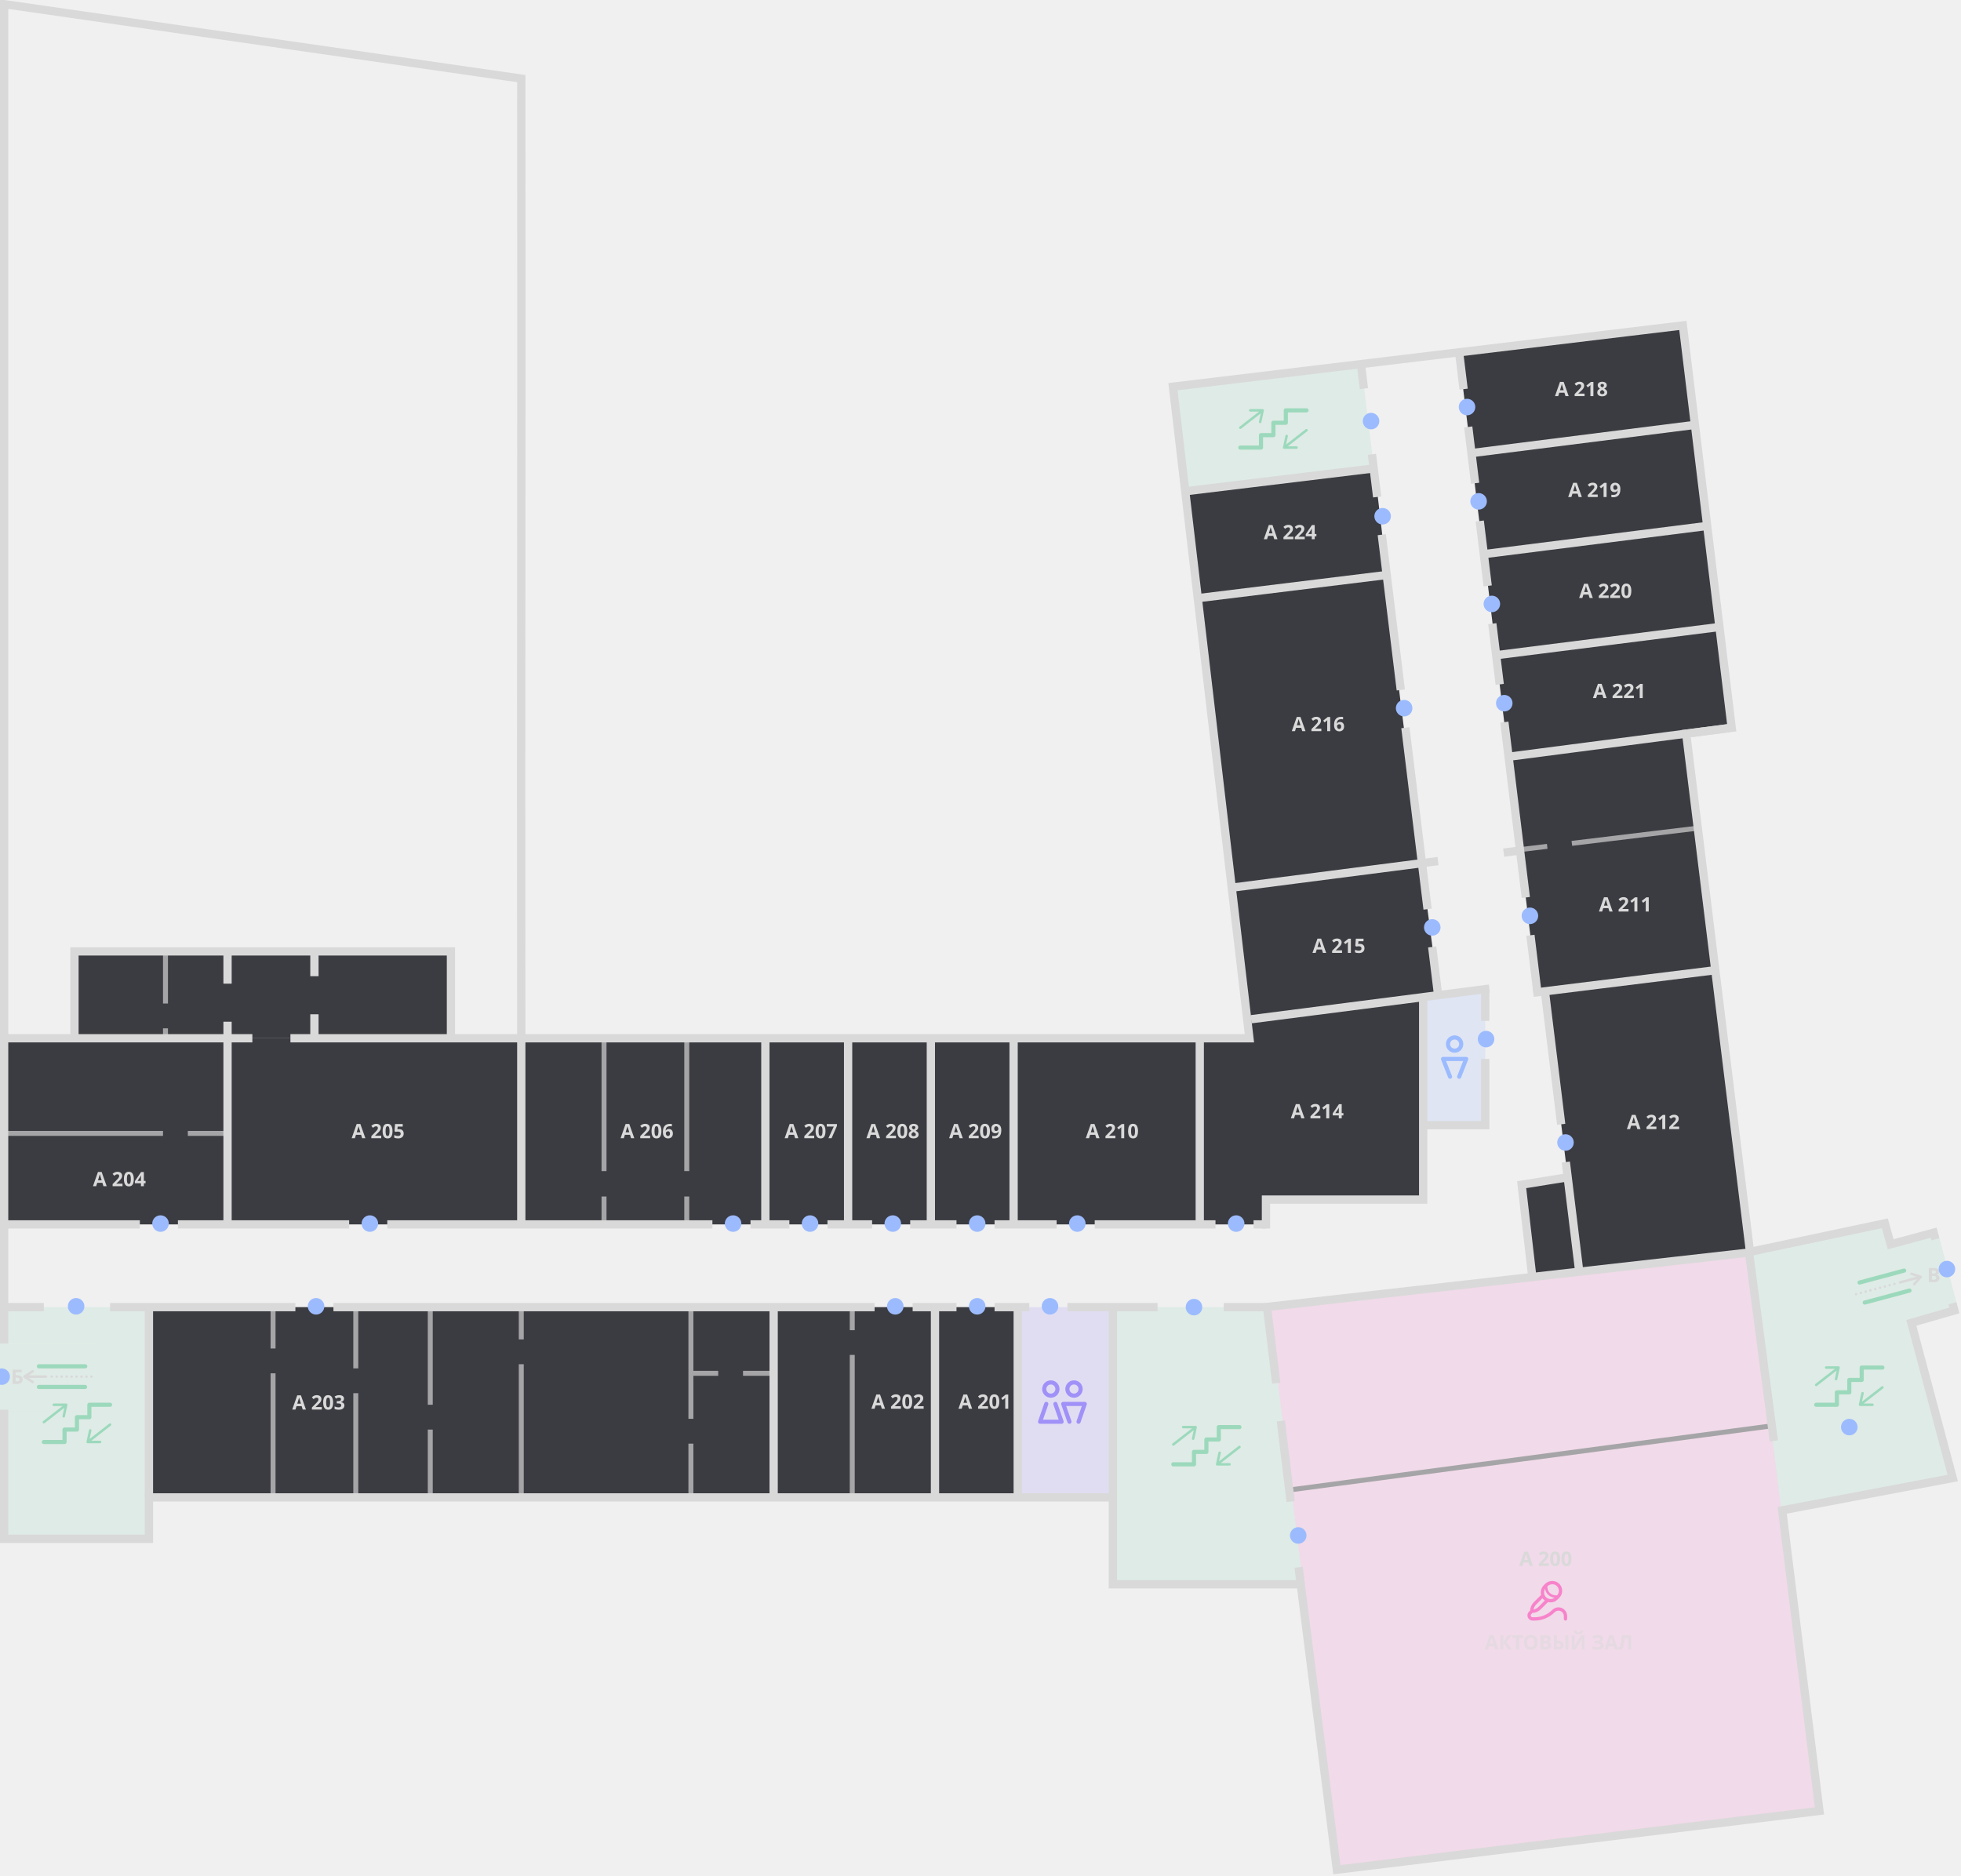
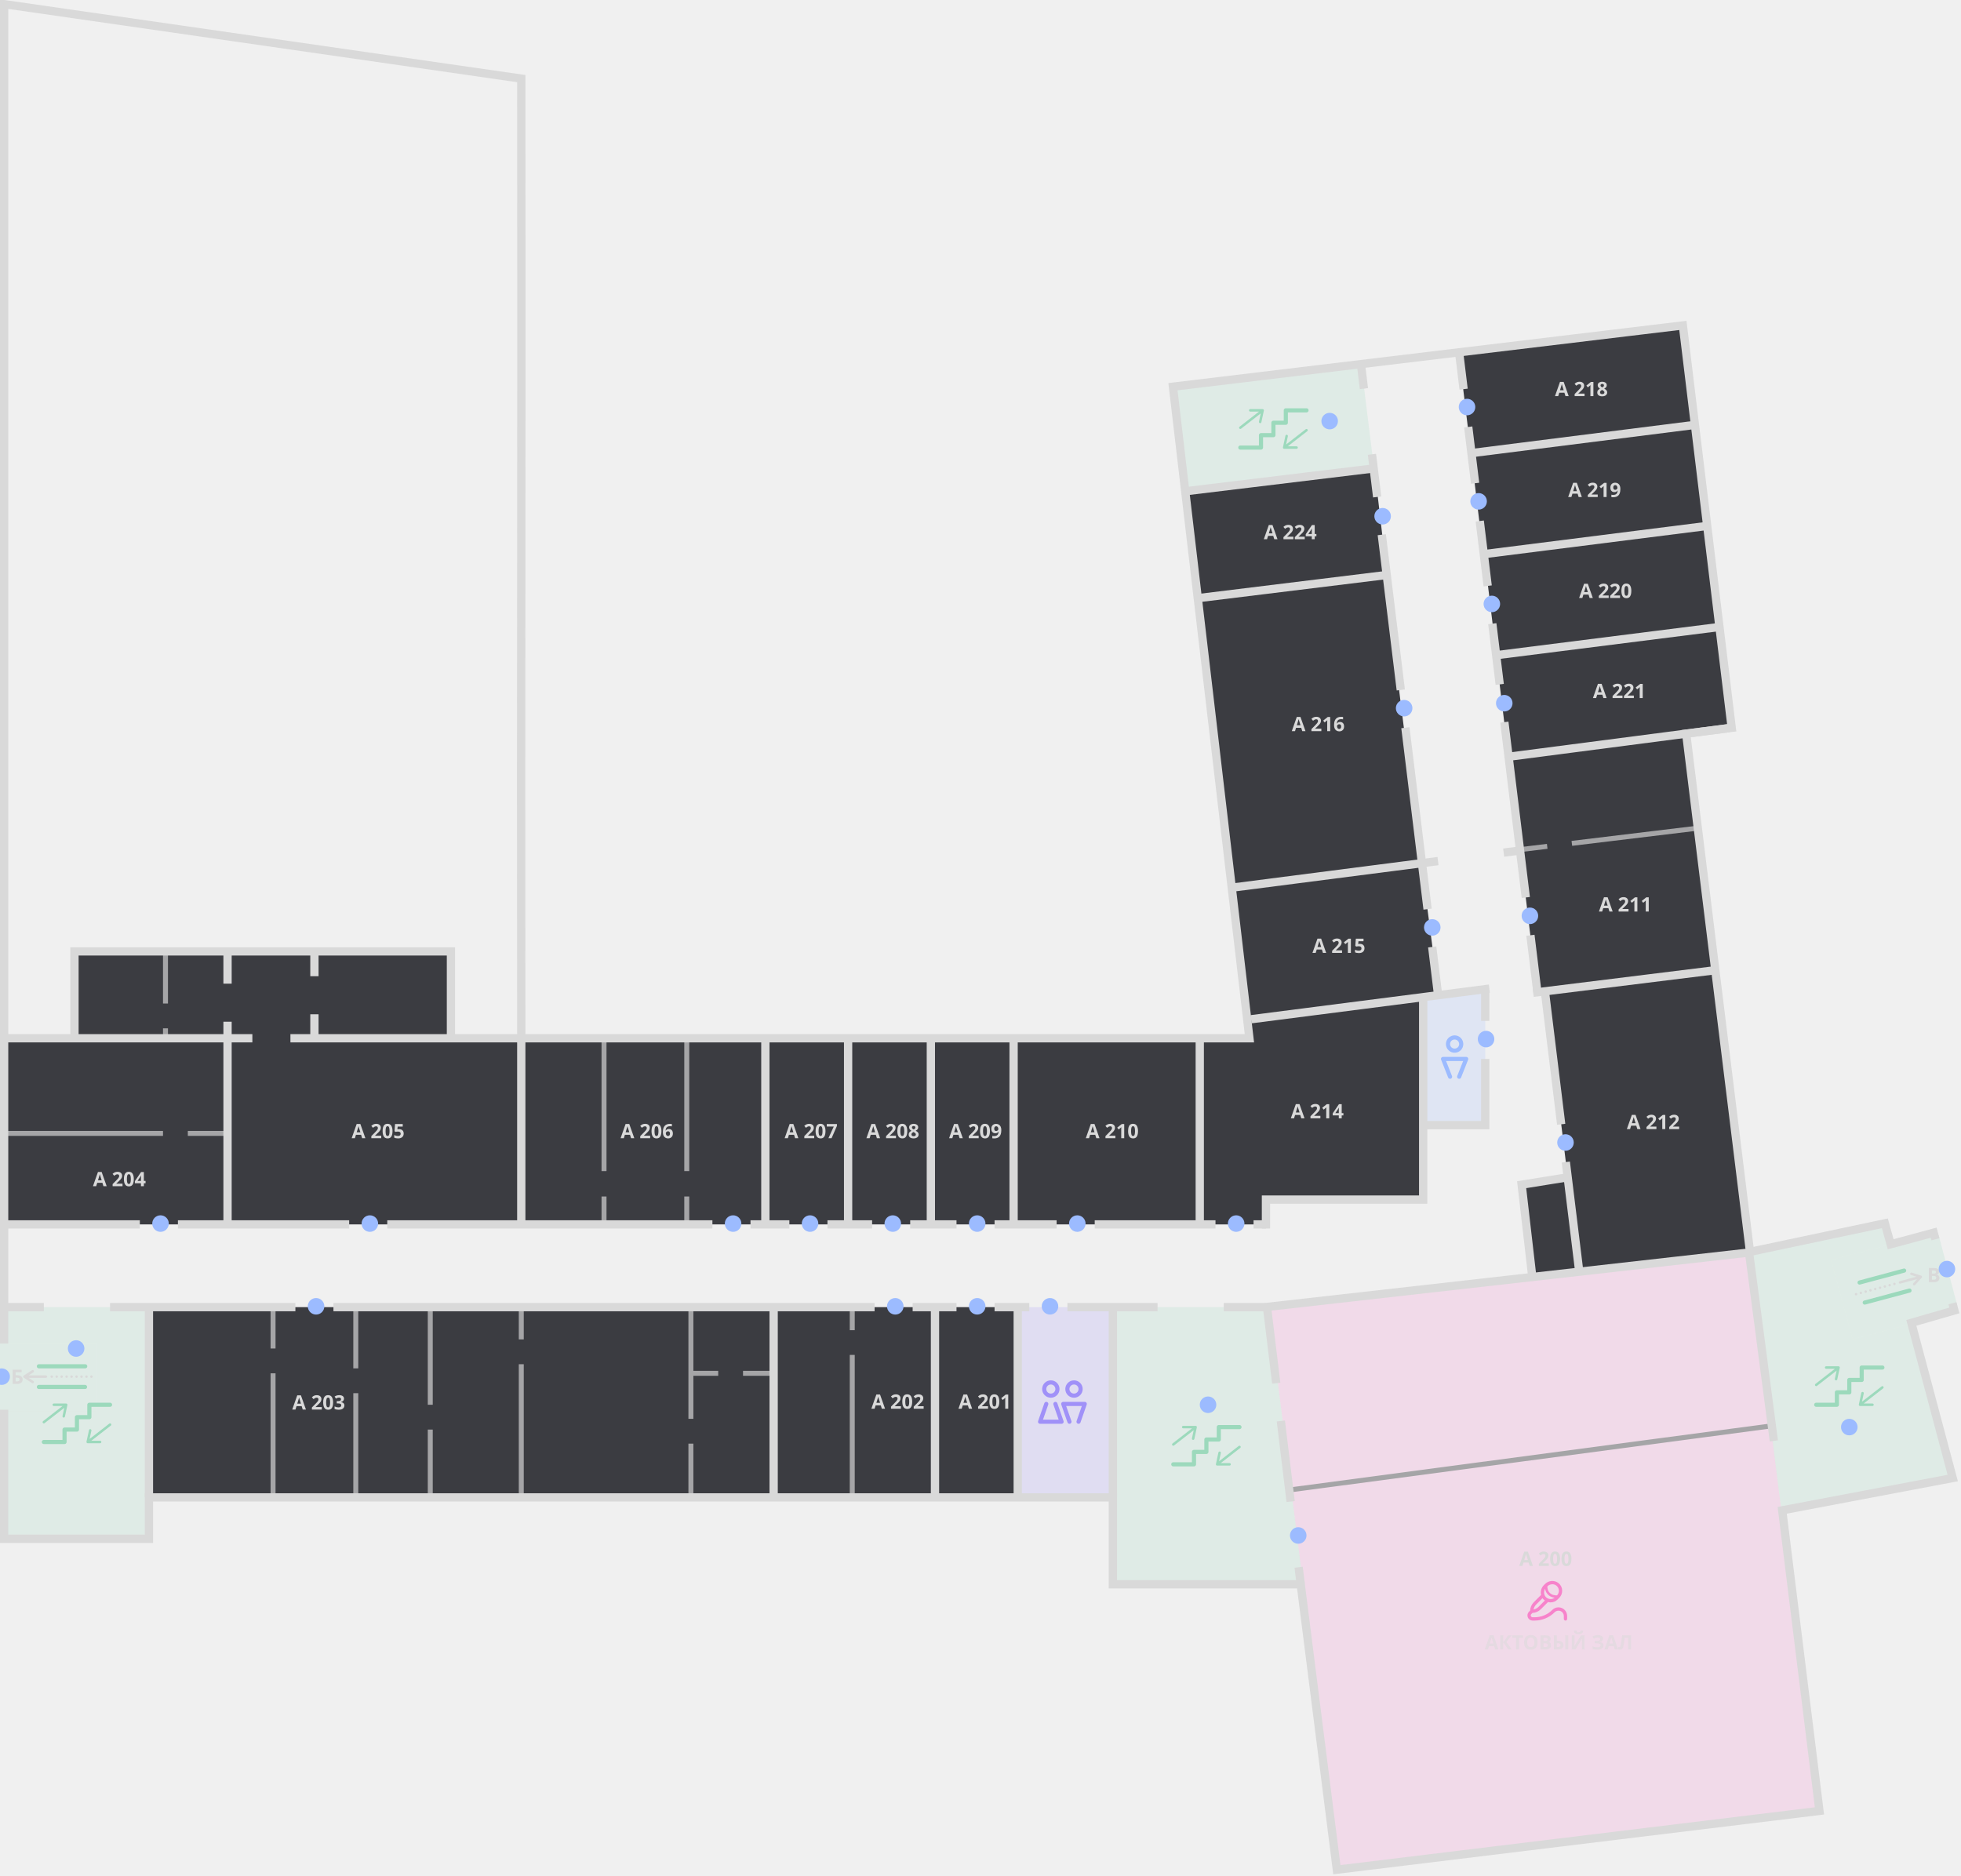
<svg xmlns="http://www.w3.org/2000/svg" width="2370" height="2267" viewBox="0 0 2370 2267" fill="none">
  <g id="A-2" clip-path="url(#clip0_1_1108)">
    <g id="Spaces">
      <path id="a-224" d="M1432.94 593.539L1661 565L1676.18 694.442L1448.18 722.44L1432.94 593.539Z" fill="#3B3C41" />
      <path id="a-2-stair-5" opacity="0.2" d="M1417 469L1645 440L1661 569L1432 597L1417 469Z" fill="#9CD9BC" />
      <path id="a-221" d="M1808 791L2076 757L2092 881L1823 914L1808 791Z" fill="#3B3C41" />
      <path id="a-220" d="M1793.95 672.214L2063.22 638.095L2078.71 757.843L1808.43 791.001L1793.95 672.214Z" fill="#3B3C41" />
      <path id="a-219" d="M1778.12 550.315L2048.22 516.095L2063.71 635.843L1792.6 669.102L1778.12 550.315Z" fill="#3B3C41" />
      <path id="a-218" d="M1763.22 428.057L2031.23 394.094L2046.71 513.843L1777.71 546.844L1763.22 428.057Z" fill="#3B3C41" />
      <rect id="a-204" x="5" y="1255" width="270" height="225" fill="#3B3C41" />
-       <rect id="a-205" x="275" y="1255" width="355" height="225" fill="#3B3C41" />
-       <rect id="!a" x="90" y="1150" width="455" height="105" fill="#3B3C41" />
+       <path id="a-205" d="M90 1149.5H545V1255H630V1480H275V1255H90V1149.5Z" fill="#3B3C41" />
      <path id="a-2-stair-4" opacity="0.2" d="M180 1580H5V1623H117V1706H5V1860H180V1580Z" fill="#9CD9BC" />
      <path id="a-2-stair-2" opacity="0.2" d="M1345 1580H1533L1575 1915H1345V1580Z" fill="#9CD9BC" />
      <path id="a-2-stair-1" opacity="0.2" d="M2113 1513L2278 1478L2285 1504L2213 1523L2239 1619L2310 1600L2359 1787L2153 1827L2113 1513Z" fill="#9CD9BC" />
      <path id="a-2-crossing-v" opacity="0.2" d="M2239 1619L2213 1523L2285 1504L2343 1493L2365.5 1578L2310 1600L2239 1619Z" fill="#9CD9BC" />
      <rect id="a-202" x="935" y="1580" width="195" height="230" fill="#3B3C41" />
      <rect id="a-201" x="1130" y="1580" width="100" height="230" fill="#3B3C41" />
      <rect id="a-2-wcu" opacity="0.2" x="1230" y="1580" width="115" height="230" fill="#A091F8" />
      <rect id="a-203" x="180" y="1580" width="755" height="230" fill="#3B3C41" />
      <rect id="a-206" x="630" y="1255" width="295" height="225" fill="#3B3C41" />
      <rect id="a-209" x="1125" y="1255" width="100" height="225" fill="#3B3C41" />
      <rect id="a-208" x="1025" y="1255" width="100" height="225" fill="#3B3C41" />
      <rect id="a-207" x="925" y="1255" width="100" height="225" fill="#3B3C41" />
      <rect id="a-210" x="1225" y="1255" width="225" height="225" fill="#3B3C41" />
      <path id="a-214" d="M1450 1255H1510L1507.17 1233.5L1720 1206V1450H1530V1480H1450V1255Z" fill="#3B3C41" />
      <path id="a-215" d="M1491 1072.26L1718.01 1044.34L1739.06 1204.52L1510 1233L1491 1072.26Z" fill="#3B3C41" />
      <path id="a-216" d="M1446.36 723.716L1673.36 695.73L1717.74 1045.93L1488.73 1074.83L1446.36 723.716Z" fill="#3B3C41" />
      <path id="a-211" d="M1823.21 914.66L2037.15 887.198L2072 1174L1857.98 1199.82L1823.21 914.66Z" fill="#3B3C41" />
      <path id="a-212" d="M1867.36 1199.7L2072.37 1174.79L2113.81 1513.59L1908.8 1538.49L1867.36 1199.7Z" fill="#3B3C41" />
      <path id="a-200" opacity="0.2" d="M1533 1580L2113.56 1513.37L2198.56 2188.87L1618 2260L1533 1580Z" fill="#F783CB" />
      <path id="!Rectangle 109" d="M1840 1432L1894.5 1423L1909.5 1535.5L1852.5 1544.5L1840 1432Z" fill="#3B3C41" />
      <path id="a-2-wcm" opacity="0.2" d="M1720 1206.5L1795 1196.5V1360H1720V1206.5Z" fill="#9CBBFF" />
      <path id="a-2-crossing-b" opacity="0.2" d="M0 1623H117V1706H0V1623Z" fill="#9CD9BC" />
    </g>
    <g id="Walls">
      <path id="Subtract" fill-rule="evenodd" clip-rule="evenodd" d="M1900.05 1022.4L2052.36 1003.98L2051.64 998.022L1899.32 1016.44L1900.05 1022.4ZM1870.27 1026L1869.54 1020.04L1836.64 1024.02L1837.36 1029.98L1870.27 1026Z" fill="#A5A5A7" />
      <path id="Subtract_2" fill-rule="evenodd" clip-rule="evenodd" d="M1027 1637.74V1810H1033V1637.74H1027ZM1027 1607.87H1033V1580H1027V1607.87Z" fill="#A5A5A7" />
      <path id="Subtract_3" fill-rule="evenodd" clip-rule="evenodd" d="M868 1663V1657H835V1663H868ZM898 1663H935V1657H898V1663Z" fill="#A5A5A7" />
      <path id="Subtract_4" fill-rule="evenodd" clip-rule="evenodd" d="M832 1745V1810H838V1745H832ZM832 1715H838V1580H832V1715Z" fill="#A5A5A7" />
      <path id="Subtract_5" fill-rule="evenodd" clip-rule="evenodd" d="M427 1684V1810H433V1684H427ZM427 1654H433V1580H427V1654Z" fill="#A5A5A7" />
      <path id="Subtract_6" fill-rule="evenodd" clip-rule="evenodd" d="M327 1660V1810H333V1660H327ZM327 1630H333V1580H327V1630Z" fill="#A5A5A7" />
      <path id="Subtract_7" fill-rule="evenodd" clip-rule="evenodd" d="M517 1728V1810H523V1728H517ZM517 1698H523V1580H517V1698Z" fill="#A5A5A7" />
      <path id="Subtract_8" fill-rule="evenodd" clip-rule="evenodd" d="M627 1649V1810H633V1649H627ZM627 1619H633V1580H627V1619Z" fill="#A5A5A7" />
      <path id="Subtract_9" fill-rule="evenodd" clip-rule="evenodd" d="M197 1373V1367H5V1373H197ZM227 1373H275V1367H227V1373Z" fill="#A5A5A7" />
      <path id="Subtract_10" fill-rule="evenodd" clip-rule="evenodd" d="M197 1243L197 1255H203L203 1243H197ZM197 1213H203L203 1150H197L197 1213Z" fill="#A5A5A7" />
      <path id="Vector 212" d="M2114 1514L1529 1580" stroke="#D9D9D9" stroke-width="10" />
      <path id="Vector 248" d="M2141 1723.5L1558.5 1801" stroke="#A5A5A7" stroke-width="6" />
      <path id="Vector 202" d="M180 1580V1810" stroke="#D9D9D9" stroke-width="10" />
      <path id="Vector 240" d="M935 1580V1810" stroke="#D9D9D9" stroke-width="10" />
      <path id="Vector 210" d="M1230 1580V1810" stroke="#D9D9D9" stroke-width="10" />
      <path id="Vector 211" d="M1345 1580V1810" stroke="#D9D9D9" stroke-width="10" />
      <path id="Vector 200" d="M630 1255V1480" stroke="#D9D9D9" stroke-width="10" />
      <path id="Vector 198" d="M1450 1255V1480" stroke="#D9D9D9" stroke-width="10" />
      <path id="Vector 228" d="M1512 1232L1800 1195" stroke="#D9D9D9" stroke-width="10" />
      <path id="Subtract_11" fill-rule="evenodd" clip-rule="evenodd" d="M270 1480V1235H280V1480H270ZM280 1189H270V1150H280V1189Z" fill="#D9D9D9" />
      <path id="Subtract_12" fill-rule="evenodd" clip-rule="evenodd" d="M305 1250V1260H5V1250H305ZM351 1250V1260L630 1260V1250H351Z" fill="#D9D9D9" />
      <path id="Subtract_13" fill-rule="evenodd" clip-rule="evenodd" d="M1125 1810V1580H1135V1810H1125Z" fill="#D9D9D9" />
      <path id="Subtract_14" fill-rule="evenodd" clip-rule="evenodd" d="M1399 1585V1575H1290V1585H1399ZM1479 1585H1530V1575H1479V1585ZM1244 1575V1585H1202V1575H1244ZM1057 1585V1575H403V1585H1057ZM1103 1585H1156V1575H1103V1585ZM357 1585V1575H133V1585H357ZM53 1575V1585H5V1575H53Z" fill="#D9D9D9" />
      <path id="Subtract_15" fill-rule="evenodd" clip-rule="evenodd" d="M727 1446.25V1480H733V1446.25H727ZM727 1415.57H733V1255H727V1415.57Z" fill="#A5A5A7" />
      <path id="Subtract_16" fill-rule="evenodd" clip-rule="evenodd" d="M827 1446.25V1480H833V1446.25H827ZM827 1415.57H833V1255H827V1415.57Z" fill="#A5A5A7" />
      <path id="Subtract_17" fill-rule="evenodd" clip-rule="evenodd" d="M920 1480V1255H930V1480H920Z" fill="#D9D9D9" />
      <path id="Vector 195" d="M1025 1255V1480" stroke="#D9D9D9" stroke-width="10" />
      <path id="Vector 330" d="M1125 1255V1480" stroke="#D9D9D9" stroke-width="10" />
      <path id="Vector 331" d="M1225 1255V1480" stroke="#D9D9D9" stroke-width="10" />
      <path id="Subtract_18" fill-rule="evenodd" clip-rule="evenodd" d="M1277 1485V1475H1274.18H1271.09H1268H1264.92H1261.84H1258.77H1255.7H1252.63H1249.57H1246.51H1243.45H1240.4H1237.35H1234.31H1231.27H1228.23H1225.2H1222.17H1219.15H1216.13H1213.11H1210.1H1207.09H1204.08H1202V1485H1204.08H1207.09H1210.1H1213.11H1216.13H1219.15H1222.17H1225.2H1228.23H1231.27H1234.31H1237.35H1240.4H1243.45H1246.51H1249.57H1252.63H1255.7H1258.77H1261.84H1264.92H1268H1271.09H1274.18H1277ZM1323.04 1485H1324.23H1327.39H1330.56H1333.74H1336.92H1340.1H1343.29H1346.48H1349.68H1352.88H1356.09H1359.3H1362.52H1365.74H1368.97H1372.2H1375.44H1378.68H1381.92H1385.18H1388.43H1391.69H1394.96H1398.23H1401.51H1404.79H1408.08H1411.37H1414.66H1417.97H1421.27H1424.59H1427.9H1431.23H1434.55H1437.89H1441.23H1444.57H1447.92H1451.28H1454.64H1458H1461.38H1464.75H1468.14H1469V1475H1468.14H1464.75H1461.38H1458H1454.64H1451.28H1447.92H1444.57H1441.23H1437.89H1434.55H1431.23H1427.9H1424.59H1421.27H1417.97H1414.66H1411.37H1408.08H1404.79H1401.51H1398.23H1394.96H1391.69H1388.43H1385.18H1381.92H1378.68H1375.44H1372.2H1368.97H1365.74H1362.52H1359.3H1356.09H1352.88H1349.68H1346.48H1343.29H1340.1H1336.92H1333.74H1330.56H1327.39H1324.23H1323.04V1485ZM1516.09 1485H1515V1475H1516.09H1519.56H1523.03H1526.51H1530V1485H1526.51H1523.03H1519.56H1516.09ZM1156 1485V1475H1153.52H1150.58H1147.64H1144.7H1141.76H1138.83H1135.9H1132.98H1130.06H1127.14H1124.22H1121.31H1118.4H1115.49H1112.59H1109.68H1106.79H1103.89H1101H1100.04V1485H1101H1103.89H1106.79H1109.68H1112.59H1115.49H1118.4H1121.31H1124.22H1127.14H1130.06H1132.98H1135.9H1138.83H1141.76H1144.7H1147.64H1150.58H1153.52H1156ZM169 1475V1485H166.031H162.799H159.563H156.321H153.075H149.824H146.568H143.307H140.041H136.769H133.493H130.212H126.925H123.633H120.336H117.034H113.727H110.415H107.097H103.774H100.445H97.112H93.773H90.428H87.078H83.723H80.362H76.996H73.624H70.247H66.864H63.476H60.082H56.683H53.278H49.867H46.45H43.028H39.6H36.166H32.727H29.282H25.83H22.373H18.91H15.442H11.967H8.487H5V1475H8.487H11.967H15.442H18.91H22.373H25.83H29.282H32.727H36.166H39.6H43.028H46.45H49.867H53.278H56.683H60.082H63.476H66.864H70.247H73.624H76.996H80.362H83.723H87.078H90.428H93.773H97.112H100.445H103.774H107.097H110.415H113.727H117.034H120.336H123.633H126.925H130.212H133.493H136.769H140.041H143.307H146.568H149.824H153.075H156.321H159.563H162.799H166.031H169ZM217.088 1485H215.037V1475H217.088H220.24H223.388H226.531H229.669H232.804H235.933H239.059H242.18H245.297H248.41H251.518H254.622H257.722H260.817H263.909H266.996H270.08H273.159H276.234H279.305H282.372H285.435H288.494H291.549H294.6H297.648H300.691H303.73H306.766H309.798H312.826H315.85H318.871H321.888H324.901H327.91H330.916H333.918H336.917H339.912H342.903H345.891H348.876H351.857H354.834H357.808H360.779H363.746H366.71H369.671H372.628H375.582H378.532H381.48H384.424H387.365H390.302H393.237H396.168H399.097H402.022H404.944H407.863H410.78H413.693H416.603H419.51H422V1485H419.51H416.603H413.693H410.78H407.863H404.944H402.022H399.097H396.168H393.237H390.302H387.365H384.424H381.48H378.532H375.582H372.628H369.671H366.71H363.746H360.779H357.808H354.834H351.857H348.876H345.891H342.903H339.912H336.917H333.918H330.916H327.91H324.901H321.888H318.871H315.85H312.826H309.798H306.766H303.73H300.691H297.648H294.6H291.549H288.494H285.435H282.372H279.305H276.234H273.159H270.08H266.996H263.909H260.817H257.722H254.622H251.518H248.41H245.297H242.18H239.059H235.933H232.804H229.669H226.531H223.388H220.24H217.088ZM468.037 1485H468.505H471.363H474.218H477.072H479.922H482.771H485.617H488.46H491.301H494.14H496.976H499.811H502.643H505.472H508.3H511.125H513.948H516.769H519.588H522.404H525.219H528.032H530.842H533.651H536.457H539.262H542.064H544.865H547.664H550.461H553.256H556.049H558.841H561.63H564.418H567.204H569.989H572.772H575.553H578.332H581.11H583.886H586.661H589.434H592.206H594.976H597.745H600.512H603.278H606.042H608.805H611.567H614.327H617.086H619.844H622.601H625.356H628.11H630.863H633.614H636.365H639.114H641.863H644.61H647.356H650.101H652.845H655.588H658.331H661.072H663.812H666.552H669.29H672.028H674.765H677.501H680.236H682.971H685.705H688.438H691.17H693.902H696.633H699.364H702.094H704.824H707.552H710.281H713.009H715.736H718.463H721.19H723.916H726.642H729.367H732.092H734.817H737.542H740.266H742.99H745.714H748.438H751.161H753.885H756.608H759.331H762.054H764.777H767.5H770.223H772.946H775.669H778.392H781.115H783.839H786.562H789.286H792.01H794.734H797.458H800.183H802.908H805.633H808.358H811.084H813.81H816.537H819.264H821.991H824.719H827.448H830.176H832.906H835.636H838.367H841.098H843.83H846.562H849.295H852.029H854.764H857.499H860.235H861V1475H860.235H857.499H854.764H852.029H849.295H846.562H843.83H841.098H838.367H835.636H832.906H830.176H827.448H824.719H821.991H819.264H816.537H813.81H811.084H808.358H805.633H802.908H800.183H797.458H794.734H792.01H789.286H786.562H783.839H781.115H778.392H775.669H772.946H770.223H767.5H764.777H762.054H759.331H756.608H753.885H751.161H748.438H745.714H742.99H740.266H737.542H734.817H732.092H729.367H726.642H723.916H721.19H718.463H715.736H713.009H710.281H707.552H704.824H702.094H699.364H696.633H693.902H691.17H688.438H685.705H682.971H680.236H677.501H674.765H672.028H669.29H666.552H663.812H661.072H658.331H655.588H652.845H650.101H647.356H644.61H641.863H639.114H636.365H633.614H630.863H628.11H625.356H622.601H619.844H617.086H614.327H611.567H608.805H606.042H603.278H600.512H597.745H594.976H592.206H589.434H586.661H583.886H581.11H578.332H575.553H572.772H569.989H567.204H564.418H561.63H558.841H556.049H553.256H550.461H547.664H544.865H542.064H539.262H536.457H533.651H530.842H528.032H525.219H522.404H519.588H516.769H513.948H511.125H508.3H505.472H502.643H499.811H496.976H494.14H491.301H488.46H485.617H482.771H479.922H477.072H474.218H471.363H468.505H468.037V1485ZM1054 1475V1485H1052.23H1049.38H1046.54H1043.7H1040.86H1038.02H1035.19H1032.36H1029.53H1026.7H1023.88H1021.05H1018.23H1015.41H1012.6H1009.78H1006.97H1004.16H1001.35H1000.04V1475H1001.35H1004.16H1006.97H1009.78H1012.6H1015.41H1018.23H1021.05H1023.88H1026.7H1029.53H1032.36H1035.19H1038.02H1040.86H1043.7H1046.54H1049.38H1052.23H1054ZM954 1485V1475H953.89H951.114H948.339H945.566H942.794H940.024H937.255H934.488H931.722H928.958H926.195H923.433H920.673H917.914H915.156H912.399H909.644H907.037V1485H909.644H912.399H915.156H917.914H920.673H923.433H926.195H928.958H931.722H934.488H937.255H940.024H942.794H945.566H948.339H951.114H953.89H954Z" fill="#D9D9D9" />
      <path id="Subtract_19" fill-rule="evenodd" clip-rule="evenodd" d="M2149.34 1822.35L2150.09 1828L2160 1826.7L2159.26 1821.03L2149.34 1822.35ZM2138.83 1742.32L2148.74 1741L2118.91 1514L2109 1515.3L2138.83 1742.32Z" fill="#D9D9D9" />
      <path id="Vector 242" d="M1808 792L2077 758" stroke="#D9D9D9" stroke-width="10" />
      <path id="Vector 332" d="M1792 670L2061 636" stroke="#D9D9D9" stroke-width="10" />
      <path id="Vector 333" d="M1776 548L2045 514" stroke="#D9D9D9" stroke-width="10" />
      <path id="Vector 246" d="M1448 723L1676 695" stroke="#D9D9D9" stroke-width="10" />
      <path id="Vector 247" d="M1431 594L1662 566" stroke="#D9D9D9" stroke-width="10" />
      <path id="Vector 243" d="M1821 915L2090 880" stroke="#D9D9D9" stroke-width="10" />
      <path id="Vector 244" d="M1853 1200L2071 1173" stroke="#D9D9D9" stroke-width="10" />
      <path id="Subtract_20" fill-rule="evenodd" clip-rule="evenodd" d="M1817.9 1035.58L1837.03 1033.11L1835.75 1023.19L1816.68 1025.65L1817.9 1035.58ZM1738.56 1045.81L1737.34 1035.88L1489.36 1067.85L1490.64 1077.77L1738.56 1045.81Z" fill="#D9D9D9" />
      <path id="Subtract_21" fill-rule="evenodd" clip-rule="evenodd" d="M1687.97 834.587L1665.02 646.93L1674.95 645.712L1697.9 833.368L1687.97 834.587ZM1725.95 1145.19L1733.04 1203.11L1742.96 1201.89L1735.88 1143.97L1725.95 1145.19ZM1720.37 1099.54L1730.3 1098.32L1703.48 879.016L1693.55 880.235L1720.37 1099.54ZM1669.37 600.064L1659.44 601.282L1653.14 549.741L1663.06 548.523L1669.37 600.064ZM1653.36 469.135L1643.43 470.353L1640.04 442.607L1649.96 441.393L1653.36 469.135Z" fill="#D9D9D9" />
      <path id="Subtract_22" fill-rule="evenodd" clip-rule="evenodd" d="M1813.14 873.486L1839.07 1085.45L1849 1084.23L1823.07 872.267L1813.14 873.486ZM1853.04 1199.61L1844.66 1131.1L1854.58 1129.88L1862.96 1198.39L1853.04 1199.61ZM1807.56 827.838L1817.48 826.619L1808.51 753.258L1798.58 754.476L1807.56 827.838ZM1793 708.829L1802.93 707.61L1793.33 629.157L1783.4 630.376L1793 708.829ZM1779.42 515.442L1787.74 583.509L1777.82 584.728L1769.49 516.661L1779.42 515.442ZM1763.91 471.013L1773.83 469.794L1768.46 425.893L1758.54 427.107L1763.91 471.013Z" fill="#D9D9D9" />
      <path id="Subtract_23" fill-rule="evenodd" clip-rule="evenodd" d="M1891.76 1358.39L1871.96 1196.89L1862.04 1198.11L1881.84 1359.6L1891.76 1358.39ZM1897.36 1404.02L1887.43 1405.24L1903.54 1536.61L1913.46 1535.39L1897.36 1404.02Z" fill="#D9D9D9" />
      <path id="Subtract_24" fill-rule="evenodd" clip-rule="evenodd" d="M1552.95 1717.06L1564.8 1814.38L1554.87 1815.6L1543.02 1718.17L1552.95 1717.06ZM1547.4 1671.39L1535.96 1577.4L1526.04 1578.6L1537.46 1672.5L1547.4 1671.39ZM1564.53 1895.01L1574.46 1893.79L1576.96 1914.4L1567.04 1915.6L1564.53 1895.01Z" fill="#D9D9D9" />
      <path id="Subtract_25" fill-rule="evenodd" clip-rule="evenodd" d="M385 1180V1150H375V1180H385ZM385 1226H375V1255H385V1226Z" fill="#D9D9D9" />
      <path id="Vector 329" d="M90 1255V1150H545V1255" stroke="#D9D9D9" stroke-width="10" />
      <path id="Subtract_26" fill-rule="evenodd" clip-rule="evenodd" d="M0 -0.771L5.713 0.051L630.713 90.051L634.994 90.668L635 94.994C635.293 322.45 635.146 498.701 635 674.942V675.004V675.075C634.855 850.021 634.709 1024.97 634.994 1250H1504.38L1412.63 467.993L1412.05 463.041L1417 462.446L2033.26 388.381L2038.22 387.785L2038.82 392.743L2097.85 879.174L2098.45 884.108L2093.52 884.736L2043.43 891.113L2081.39 1199.36L2119.3 1507.15L2276.96 1473.76L2281.57 1472.79L2282.82 1477.32L2288.5 1497.88L2335.7 1485.17L2340.54 1483.87L2341.83 1488.71L2343.95 1496.68L2334.29 1499.27L2333.46 1496.13L2286.3 1508.83L2281.5 1510.12L2280.18 1505.33L2274.43 1484.52L2116.04 1518.06L2110.7 1519.19L2110.04 1513.78L2071.47 1200.59L2032.9 887.394L2032.29 882.451L2037.23 881.823L2087.32 875.444L2029.5 398.905L1423.15 471.78L1514.97 1254.42L1515.62 1260H1510H630H625.006L625 1255.01C624.707 1027.55 624.854 851.299 625 675.059V674.996V674.925C625.146 499.807 625.291 324.686 625.006 99.333L10 10.772V1624H0V5V-0.771ZM2354.85 1576.58L2355.91 1580.55L2308.61 1594.2L2303.91 1595.55L2305.17 1600.29L2353.78 1782.67L2152.98 1820.7L2148.37 1821.58L2148.95 1826.23L2193.35 2184.58L1620.02 2254.43L1576.96 1914.37L1576.41 1910H1572H1350V1810V1805H1345H180H175V1810V1855H10V1704H0V1860V1865H5H180H185V1860V1815H1340V1915V1920H1345H1567.59L1610.72 2260.63L1611.35 2265.57L1616.29 2264.96L2199.54 2193.9L2204.51 2193.29L2203.89 2188.32L2159.45 1829.65L2360.93 1791.49L2366.22 1790.49L2364.83 1785.29L2316.09 1602.45L2363.39 1588.8L2368.09 1587.45L2366.83 1582.71L2364.51 1573.99L2354.85 1576.58Z" fill="#D9D9D9" />
      <path id="Vector 332_2" d="M1530 1485V1450H1720V1207" stroke="#D9D9D9" stroke-width="10" />
      <path id="Subtract_27" fill-rule="evenodd" clip-rule="evenodd" d="M1800 1234V1200H1790V1234H1800ZM1800 1280H1790V1355H1720V1365H1795H1800V1360V1280Z" fill="#D9D9D9" />
      <path id="Vector 334" d="M1852 1544.5L1839 1432L1895 1423" stroke="#D9D9D9" stroke-width="10" />
    </g>
    <g id="Textes">
      <text id="text 5" fill="#D9D9D9" xml:space="preserve" style="white-space: pre" font-family="GothamSSm" font-size="24" font-weight="bold" letter-spacing="0em">
        <tspan x="112.352" y="1433.8">А 204</tspan>
      </text>
      <text id="text 7" fill="#D9D9D9" xml:space="preserve" style="white-space: pre" font-family="GothamSSm" font-size="24" font-weight="bold" letter-spacing="0em">
        <tspan x="425.02" y="1375.8">А 205</tspan>
      </text>
      <text id="text 10" fill="#D9D9D9" xml:space="preserve" style="white-space: pre" font-family="GothamSSm" font-size="24" font-weight="bold" letter-spacing="0em">
        <tspan x="353.195" y="1703.8">А 203</tspan>
      </text>
      <text id="text 13" fill="#D9D9D9" xml:space="preserve" style="white-space: pre" font-family="GothamSSm" font-size="24" font-weight="bold" letter-spacing="0em">
        <tspan x="1053.09" y="1702.8">А 202</tspan>
      </text>
      <text id="text 14" fill="#D9D9D9" xml:space="preserve" style="white-space: pre" font-family="GothamSSm" font-size="24" font-weight="bold" letter-spacing="0em">
        <tspan x="750.027" y="1375.8">А 206</tspan>
      </text>
      <text id="text 15" fill="#D9D9D9" xml:space="preserve" style="white-space: pre" font-family="GothamSSm" font-size="24" font-weight="bold" letter-spacing="0em">
        <tspan x="1047.12" y="1375.8">А 208</tspan>
      </text>
      <text id="text 16" fill="#D9D9D9" xml:space="preserve" style="white-space: pre" font-family="GothamSSm" font-size="24" font-weight="bold" letter-spacing="0em">
        <tspan x="1312.27" y="1375.8">А 210</tspan>
      </text>
      <text id="text 18" fill="#D9D9D9" xml:space="preserve" style="white-space: pre" font-family="GothamSSm" font-size="24" font-weight="bold" letter-spacing="0em">
        <tspan x="1560.04" y="1351.8">А 214</tspan>
      </text>
      <text id="text 21" fill="#D9D9D9" xml:space="preserve" style="white-space: pre" font-family="GothamSSm" font-size="24" font-weight="bold" letter-spacing="0em">
        <tspan x="1966.16" y="1364.8">А 212</tspan>
      </text>
      <text id="text 22" fill="#D9D9D9" xml:space="preserve" style="white-space: pre" font-family="GothamSSm" font-size="24" font-weight="bold" letter-spacing="0em">
        <tspan x="1932.45" y="1101.8">А 211</tspan>
      </text>
      <text id="text 23" fill="#D9D9D9" xml:space="preserve" style="white-space: pre" font-family="GothamSSm" font-size="24" font-weight="bold" letter-spacing="0em">
        <tspan x="1925.16" y="843.8">А 221</tspan>
      </text>
      <text id="text 24" fill="#D9D9D9" xml:space="preserve" style="white-space: pre" font-family="GothamSSm" font-size="24" font-weight="bold" letter-spacing="0em">
        <tspan x="1879.3" y="478.8">А 218</tspan>
      </text>
      <text id="text 25" fill="#D9D9D9" xml:space="preserve" style="white-space: pre" font-family="GothamSSm" font-size="24" font-weight="bold" letter-spacing="0em">
        <tspan x="1527.39" y="651.8">А 224</tspan>
      </text>
      <text id="text 26" fill="#D9D9D9" xml:space="preserve" style="white-space: pre" font-family="GothamSSm" font-size="24" font-weight="bold" letter-spacing="0em">
        <tspan x="1561.21" y="883.8">А 216</tspan>
      </text>
      <text id="text 17-2" fill="#D9D9D9" xml:space="preserve" style="white-space: pre" font-family="GothamSSm" font-size="24" font-weight="bold" letter-spacing="0em">
        <tspan x="1836.08" y="1892.8">А 200</tspan>
      </text>
      <text id="text 17-1" opacity="0.5" fill="#D9D9D9" xml:space="preserve" style="white-space: pre" font-family="GothamSSm" font-size="24" font-weight="bold" letter-spacing="0em">
        <tspan x="1794.42" y="1993.8">АКТОВЫЙ ЗАЛ</tspan>
      </text>
      <text id="text 27" fill="#D9D9D9" xml:space="preserve" style="white-space: pre" font-family="GothamSSm" font-size="24" font-weight="bold" letter-spacing="0em">
        <tspan x="1158.36" y="1702.8">А 201</tspan>
      </text>
      <text id="text 28" fill="#D9D9D9" xml:space="preserve" style="white-space: pre" font-family="GothamSSm" font-size="24" font-weight="bold" letter-spacing="0em">
        <tspan x="948.301" y="1375.8">А 207</tspan>
      </text>
      <text id="text 29" fill="#D9D9D9" xml:space="preserve" style="white-space: pre" font-family="GothamSSm" font-size="24" font-weight="bold" letter-spacing="0em">
        <tspan x="1147.05" y="1375.8">А 209</tspan>
      </text>
      <text id="text 30" fill="#D9D9D9" xml:space="preserve" style="white-space: pre" font-family="GothamSSm" font-size="24" font-weight="bold" letter-spacing="0em">
        <tspan x="1586.2" y="1151.8">А 215</tspan>
      </text>
      <text id="text 31" fill="#D9D9D9" xml:space="preserve" style="white-space: pre" font-family="GothamSSm" font-size="24" font-weight="bold" letter-spacing="0em">
        <tspan x="1895.23" y="600.8">А 219</tspan>
      </text>
      <text id="text 32" fill="#D9D9D9" xml:space="preserve" style="white-space: pre" font-family="GothamSSm" font-size="24" font-weight="bold" letter-spacing="0em">
        <tspan x="1908.47" y="722.8">А 220</tspan>
      </text>
      <text id="b_v_302" fill="#D9D9D9" xml:space="preserve" style="white-space: pre" font-family="GothamSSm" font-size="24" font-weight="bold" letter-spacing="0em">
        <tspan x="2329.03" y="1549.8">В</tspan>
      </text>
      <text id="b_v_302_2" fill="#D9D9D9" xml:space="preserve" style="white-space: pre" font-family="GothamSSm" font-size="24" font-weight="bold" letter-spacing="0em">
        <tspan x="13.125" y="1672.8">Б</tspan>
      </text>
    </g>
    <g id="Entrances">
      <circle id="1" cx="886" cy="1479" r="10" fill="#9CBBFF" />
      <circle id="38" cx="979" cy="1479" r="10" fill="#9CBBFF" />
      <circle id="39" cx="1079" cy="1479" r="10" fill="#9CBBFF" />
      <circle id="34" cx="447" cy="1479" r="10" fill="#9CBBFF" />
-       <circle id="10" cx="92" cy="1579" r="10" fill="#9CBBFF" />
+       <circle id="10" cx="92" cy="1630" r="10" fill="#9CBBFF" />
      <circle id="49" cx="2" cy="1664" r="10" fill="#9CBBFF" />
      <circle id="46" cx="194" cy="1479" r="10" fill="#9CBBFF" />
      <circle id="35" cx="382" cy="1579" r="10" fill="#9CBBFF" />
      <circle id="15" cx="1181" cy="1579" r="10" fill="#9CBBFF" />
      <circle id="36" cx="1269" cy="1579" r="10" fill="#9CBBFF" />
      <circle id="37" cx="1082" cy="1579" r="10" fill="#9CBBFF" />
      <circle id="18" cx="1181" cy="1479" r="10" fill="#9CBBFF" />
      <circle id="19" cx="1302" cy="1479" r="10" fill="#9CBBFF" />
      <circle id="40" cx="1494" cy="1479" r="10" fill="#9CBBFF" />
      <circle id="41" cx="1796" cy="1256" r="10" fill="#9CBBFF" />
-       <circle id="20" cx="1443" cy="1580" r="10" fill="#9CBBFF" />
+       <circle id="20" cx="1460" cy="1698" r="10" fill="#9CBBFF" />
      <circle id="23" cx="1697" cy="856" r="10" fill="#9CBBFF" />
      <circle id="24" cx="1671" cy="624" r="10" fill="#9CBBFF" />
-       <circle id="25" cx="1657" cy="509" r="10" fill="#9CBBFF" />
+       <circle id="25" cx="1607" cy="509" r="10" fill="#9CBBFF" />
      <circle id="26" cx="1773" cy="492" r="10" fill="#9CBBFF" />
      <circle id="27" cx="1818" cy="850" r="10" fill="#9CBBFF" />
      <circle id="30" cx="1892" cy="1381" r="10" fill="#9CBBFF" />
      <circle id="33" cx="1569" cy="1856" r="10" fill="#9CBBFF" />
      <circle id="32" cx="2235" cy="1725" r="10" fill="#9CBBFF" />
      <circle id="48" cx="2353" cy="1534" r="10" fill="#9CBBFF" />
      <circle id="42" cx="1731" cy="1121" r="10" fill="#9CBBFF" />
      <circle id="43" cx="1849" cy="1107" r="10" fill="#9CBBFF" />
      <circle id="44" cx="1787" cy="606" r="10" fill="#9CBBFF" />
      <circle id="45" cx="1803" cy="730" r="10" fill="#9CBBFF" />
    </g>
    <g id="Icons">
      <g id="Stair">
        <g id="Stair frame">
          <path id="Vector 152" d="M1579 496H1554V511H1539V526H1524V541H1499" stroke="#9CD9BC" stroke-width="5" stroke-linecap="round" stroke-linejoin="round" />
          <path id="Vector 154" d="M1511 496H1526M1526 496L1523 510M1526 496L1499 517" stroke="#9CD9BC" stroke-width="3" stroke-linecap="round" stroke-linejoin="round" />
          <path id="Vector 155" d="M1567 541H1552M1552 541L1555 527M1552 541L1579 520" stroke="#9CD9BC" stroke-width="3" stroke-linecap="round" stroke-linejoin="round" />
        </g>
      </g>
      <g id="Stair_2">
        <g id="Stair frame_2">
          <path id="Vector 152_2" d="M133 1698H108V1713H93V1728H78V1743H53" stroke="#9CD9BC" stroke-width="5" stroke-linecap="round" stroke-linejoin="round" />
          <path id="Vector 154_2" d="M65 1698H80M80 1698L77 1712M80 1698L53 1719" stroke="#9CD9BC" stroke-width="3" stroke-linecap="round" stroke-linejoin="round" />
          <path id="Vector 155_2" d="M121 1743H106M106 1743L109 1729M106 1743L133 1722" stroke="#9CD9BC" stroke-width="3" stroke-linecap="round" stroke-linejoin="round" />
        </g>
      </g>
      <g id="Stair_3">
        <g id="Stair frame_3">
          <path id="Vector 152_3" d="M1498 1725H1473V1740H1458V1755H1443V1770H1418" stroke="#9CD9BC" stroke-width="5" stroke-linecap="round" stroke-linejoin="round" />
          <path id="Vector 154_3" d="M1430 1725H1445M1445 1725L1442 1739M1445 1725L1418 1746" stroke="#9CD9BC" stroke-width="3" stroke-linecap="round" stroke-linejoin="round" />
          <path id="Vector 155_3" d="M1486 1770H1471M1471 1770L1474 1756M1471 1770L1498 1749" stroke="#9CD9BC" stroke-width="3" stroke-linecap="round" stroke-linejoin="round" />
        </g>
      </g>
      <g id="Stair_4">
        <g id="Stair frame_4">
          <path id="Vector 152_4" d="M2275 1653H2250V1668H2235V1683H2220V1698H2195" stroke="#9CD9BC" stroke-width="5" stroke-linecap="round" stroke-linejoin="round" />
          <path id="Vector 154_4" d="M2207 1653H2222M2222 1653L2219 1667M2222 1653L2195 1674" stroke="#9CD9BC" stroke-width="3" stroke-linecap="round" stroke-linejoin="round" />
          <path id="Vector 155_4" d="M2263 1698H2248M2248 1698L2251 1684M2248 1698L2275 1677" stroke="#9CD9BC" stroke-width="3" stroke-linecap="round" stroke-linejoin="round" />
        </g>
      </g>
      <g id="Men">
        <g id="Group 6">
          <path id="Vector 200_2" d="M1763.5 1301.5L1772 1280H1744L1752.5 1301.5" stroke="#9CBBFF" stroke-width="5" stroke-linecap="round" stroke-linejoin="round" />
          <circle id="Ellipse 9" cx="1758" cy="1262" r="8" stroke="#9CBBFF" stroke-width="5" stroke-linecap="round" stroke-linejoin="round" />
        </g>
      </g>
      <g id="WC">
        <g id="Group 5">
          <path id="Vector 200_3" d="M1275.5 1697L1283 1718.5H1257L1264.5 1697" stroke="#A091F8" stroke-width="5" stroke-linecap="round" stroke-linejoin="round" />
          <circle id="Ellipse 9_2" cx="1270" cy="1679" r="8" stroke="#A091F8" stroke-width="5" stroke-linecap="round" stroke-linejoin="round" />
        </g>
        <g id="Group 6_2">
          <path id="Vector 200_4" d="M1303.5 1718.5L1311 1697H1285L1292.5 1718.5" stroke="#A091F8" stroke-width="5" stroke-linecap="round" stroke-linejoin="round" />
          <circle id="Ellipse 9_3" cx="1298" cy="1679" r="8" stroke="#A091F8" stroke-width="5" stroke-linecap="round" stroke-linejoin="round" />
        </g>
      </g>
      <g id="Act">
        <path id="Vector" d="M1883.51 1942.87C1882.14 1942.87 1880.77 1943.14 1879.5 1943.66C1878.23 1944.19 1877.07 1944.96 1876.1 1945.94C1873.28 1948.78 1869.92 1951.03 1866.22 1952.57C1862.52 1954.1 1858.55 1954.88 1854.54 1954.87H1852.24C1851.8 1954.87 1851.37 1954.74 1851 1954.49C1850.63 1954.25 1850.34 1953.9 1850.17 1953.49C1850 1953.08 1849.96 1952.63 1850.04 1952.19C1850.13 1951.76 1850.34 1951.36 1850.66 1951.04L1852.04 1949.66C1855.89 1949.46 1859.52 1947.84 1862.24 1945.11L1870.89 1936.47C1871.74 1936.7 1872.61 1936.83 1873.48 1936.87C1873.65 1936.87 1873.82 1936.87 1874 1936.87C1877.18 1936.87 1880.24 1935.6 1882.49 1933.35L1884.49 1931.35C1885.67 1930.18 1886.58 1928.77 1887.19 1927.22C1887.79 1925.67 1888.06 1924.02 1887.99 1922.35C1887.93 1920.69 1887.51 1919.05 1886.77 1917.55C1886.03 1916.06 1884.98 1914.74 1883.7 1913.67C1881.29 1911.77 1878.27 1910.83 1875.21 1911.03C1872.16 1911.23 1869.28 1912.56 1867.15 1914.76L1865.88 1916.03C1864.35 1917.55 1863.24 1919.44 1862.64 1921.52C1862.05 1923.6 1862 1925.79 1862.49 1927.89L1853.76 1936.63C1851.03 1939.35 1849.41 1942.98 1849.21 1946.83L1847.83 1948.21C1846.96 1949.09 1846.36 1950.2 1846.12 1951.41C1845.88 1952.62 1846 1953.88 1846.48 1955.02C1846.95 1956.16 1847.75 1957.13 1848.78 1957.82C1849.8 1958.51 1851.01 1958.87 1852.24 1958.87H1854.54C1859.07 1958.88 1863.56 1958 1867.75 1956.26C1871.93 1954.53 1875.73 1951.98 1878.93 1948.77C1879.84 1947.86 1880.99 1947.25 1882.25 1947C1883.51 1946.75 1884.81 1946.87 1886 1947.36C1887.18 1947.86 1888.19 1948.69 1888.91 1949.75C1889.62 1950.82 1890 1952.07 1890 1953.35V1956.87C1890 1957.4 1890.21 1957.91 1890.59 1958.28C1890.96 1958.66 1891.47 1958.87 1892 1958.87C1892.53 1958.87 1893.04 1958.66 1893.41 1958.28C1893.79 1957.91 1894 1957.4 1894 1956.87V1953.35C1894 1950.57 1892.89 1947.91 1890.92 1945.94C1888.96 1943.98 1886.29 1942.87 1883.51 1942.87ZM1868.71 1918.85L1869.98 1917.58C1871.62 1915.93 1873.85 1914.99 1876.18 1914.98C1877.98 1914.96 1879.73 1915.58 1881.12 1916.73C1881.98 1917.44 1882.68 1918.32 1883.18 1919.32C1883.67 1920.32 1883.95 1921.41 1884 1922.52C1884.05 1923.63 1883.86 1924.73 1883.46 1925.77C1883.06 1926.8 1882.45 1927.74 1881.67 1928.52L1879.67 1930.52C1878.88 1931.31 1877.94 1931.92 1876.9 1932.32C1875.87 1932.73 1874.76 1932.91 1873.65 1932.86C1872.54 1932.81 1871.45 1932.53 1870.46 1932.03C1869.46 1931.54 1868.58 1930.84 1867.87 1929.99C1866.6 1928.36 1865.99 1926.31 1866.15 1924.26C1866.3 1922.2 1867.22 1920.27 1868.71 1918.85H1868.71ZM1856.59 1939.46L1864.26 1931.78C1864.44 1932.04 1864.59 1932.32 1864.79 1932.57C1865.46 1933.35 1866.22 1934.05 1867.05 1934.64L1859.41 1942.28C1857.77 1943.93 1855.67 1945.05 1853.38 1945.48C1853.82 1943.2 1854.94 1941.1 1856.59 1939.46Z" fill="#F783CB" />
        <path id="Vector 317" d="M1868.5 1916.5C1868.5 1920 1869 1923.5 1872 1926.5C1875 1929.5 1879 1930 1882.5 1930" stroke="#F783CB" stroke-width="3" stroke-linecap="round" stroke-linejoin="round" />
      </g>
      <g id="Ð¡rossing" clip-path="url(#clip1_1_1108)">
        <g id="Group 24">
          <path id="Vector 320" d="M2247.42 1550.25L2301.28 1535.82" stroke="#9CD9BC" stroke-width="5" stroke-linecap="round" />
          <path id="Vector 323" d="M2253.66 1574.46L2307.75 1559.97" stroke="#9CD9BC" stroke-width="5" stroke-linecap="round" />
        </g>
        <g id="Group 25">
          <circle id="Ellipse 36" cx="2266.36" cy="1558.12" r="1.5" transform="rotate(-15 2266.36 1558.12)" fill="#D9D9D9" />
          <circle id="Ellipse 32" cx="2243.18" cy="1564.33" r="1.5" transform="rotate(-15 2243.18 1564.33)" fill="#D9D9D9" />
          <circle id="Ellipse 37" cx="2272.16" cy="1556.57" r="1.5" transform="rotate(-15 2272.16 1556.57)" fill="#D9D9D9" />
          <circle id="Ellipse 33" cx="2248.98" cy="1562.78" r="1.5" transform="rotate(-15 2248.98 1562.78)" fill="#D9D9D9" />
          <circle id="Ellipse 38" cx="2277.95" cy="1555.01" r="1.5" transform="rotate(-15 2277.95 1555.01)" fill="#D9D9D9" />
          <circle id="Ellipse 34" cx="2254.77" cy="1561.22" r="1.5" transform="rotate(-15 2254.77 1561.22)" fill="#D9D9D9" />
          <circle id="Ellipse 39" cx="2283.75" cy="1553.46" r="1.5" transform="rotate(-15 2283.75 1553.46)" fill="#D9D9D9" />
          <circle id="Ellipse 35" cx="2260.57" cy="1559.67" r="1.5" transform="rotate(-15 2260.57 1559.67)" fill="#D9D9D9" />
          <circle id="Ellipse 40" cx="2289.54" cy="1551.91" r="1.5" transform="rotate(-15 2289.54 1551.91)" fill="#D9D9D9" />
        </g>
        <path id="Vector 325" d="M2296.3 1550.1L2321.42 1543.37M2321.42 1543.37L2310.08 1539.68M2321.42 1543.37L2313.44 1552.23" stroke="#D9D9D9" stroke-width="3" stroke-miterlimit="1" stroke-linecap="round" stroke-linejoin="round" />
      </g>
      <g id="Ð¡rossing_2">
        <g id="Group 24_2">
          <path id="Vector 320_2" d="M102.758 1676.5L47 1676.5" stroke="#9CD9BC" stroke-width="5" stroke-linecap="round" />
          <path id="Vector 323_2" d="M103 1651.5L47 1651.5" stroke="#9CD9BC" stroke-width="5" stroke-linecap="round" />
        </g>
        <g id="Group 25_2">
          <circle id="Ellipse 36_2" cx="86.5" cy="1664" r="1.5" transform="rotate(-180 86.5 1664)" fill="#D9D9D9" />
          <circle id="Ellipse 32_2" cx="110.5" cy="1664" r="1.5" transform="rotate(-180 110.5 1664)" fill="#D9D9D9" />
          <circle id="Ellipse 37_2" cx="80.5" cy="1664" r="1.5" transform="rotate(-180 80.5 1664)" fill="#D9D9D9" />
          <circle id="Ellipse 33_2" cx="104.5" cy="1664" r="1.5" transform="rotate(-180 104.5 1664)" fill="#D9D9D9" />
          <circle id="Ellipse 38_2" cx="74.5" cy="1664" r="1.5" transform="rotate(-180 74.5 1664)" fill="#D9D9D9" />
          <circle id="Ellipse 34_2" cx="98.5" cy="1664" r="1.5" transform="rotate(-180 98.5 1664)" fill="#D9D9D9" />
          <circle id="Ellipse 39_2" cx="68.5" cy="1664" r="1.5" transform="rotate(-180 68.5 1664)" fill="#D9D9D9" />
          <circle id="Ellipse 35_2" cx="92.5" cy="1664" r="1.5" transform="rotate(-180 92.5 1664)" fill="#D9D9D9" />
          <circle id="Ellipse 40_2" cx="62.5" cy="1664" r="1.5" transform="rotate(-180 62.5 1664)" fill="#D9D9D9" />
        </g>
        <path id="Vector 325_2" d="M55.501 1664L29.501 1664M29.501 1664L39.501 1670.5M29.501 1664L39.501 1657.5" stroke="#D9D9D9" stroke-width="3" stroke-miterlimit="1" stroke-linecap="round" stroke-linejoin="round" />
      </g>
    </g>
  </g>
  <defs>
    <clipPath id="clip0_1_1108">
      <rect width="2370" height="2267" fill="white" />
    </clipPath>
    <clipPath id="clip1_1_1108">
      <rect width="85" height="60" fill="white" transform="translate(2233 1536) rotate(-15)" />
    </clipPath>
  </defs>
</svg>
